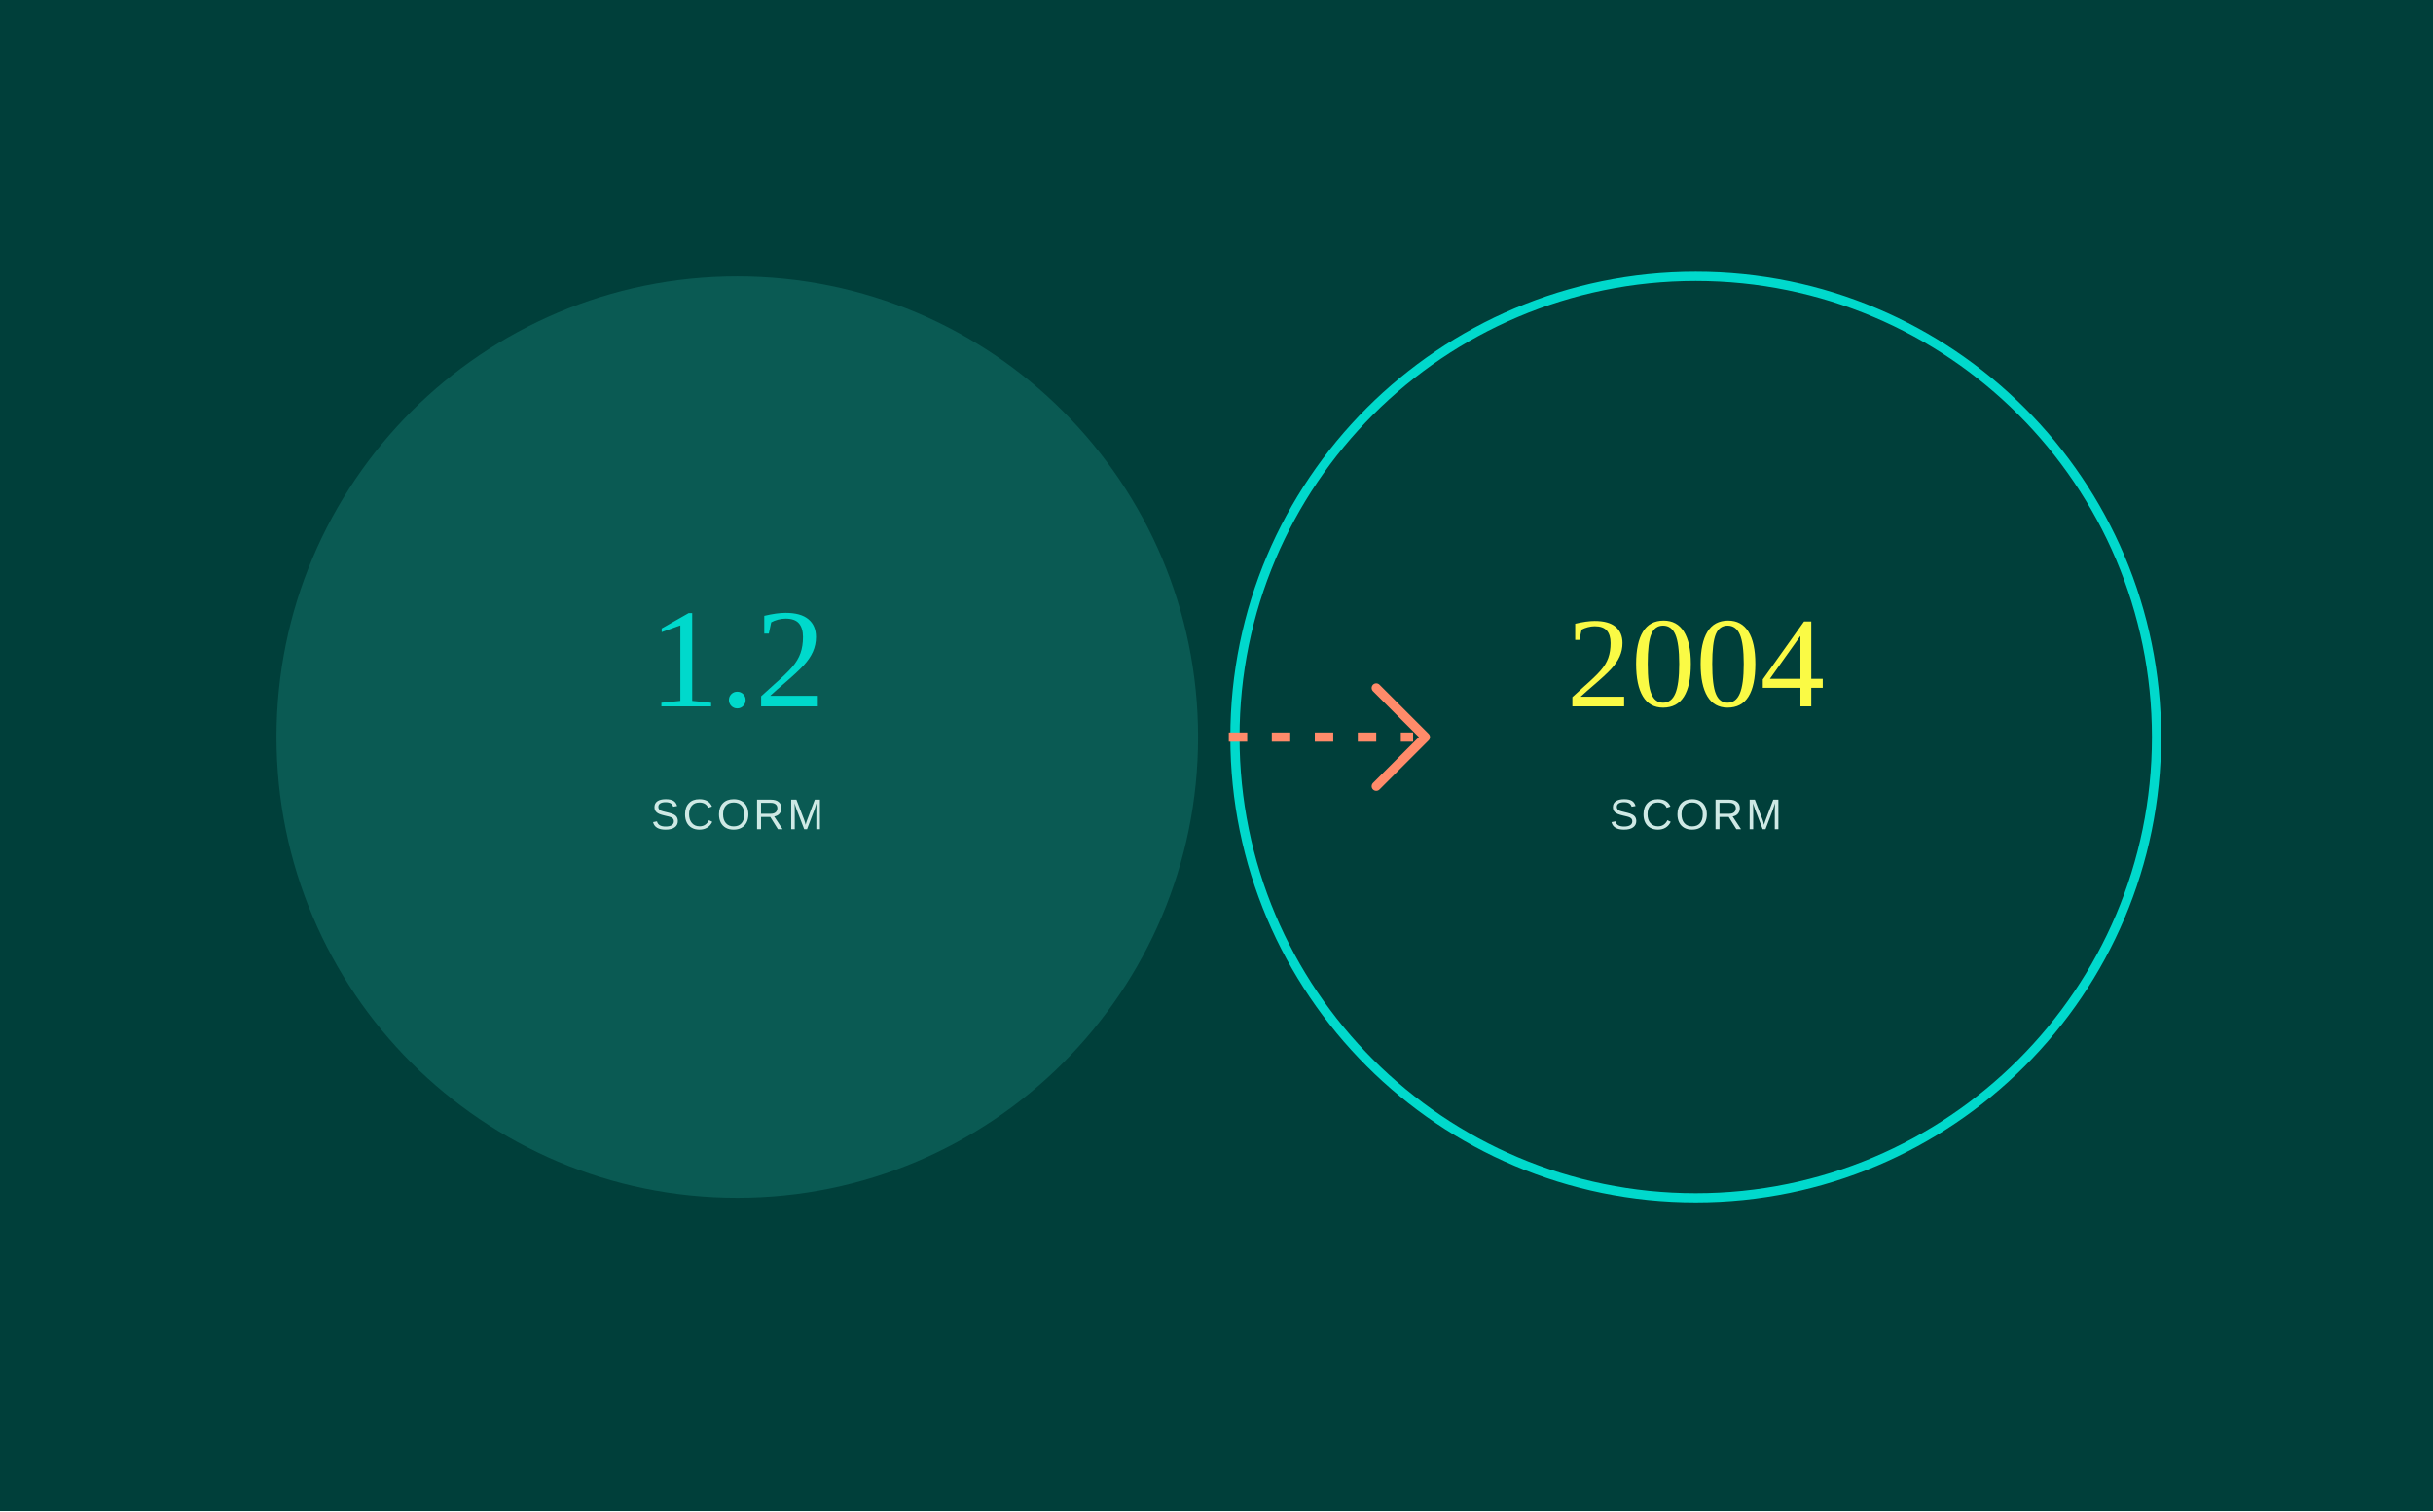
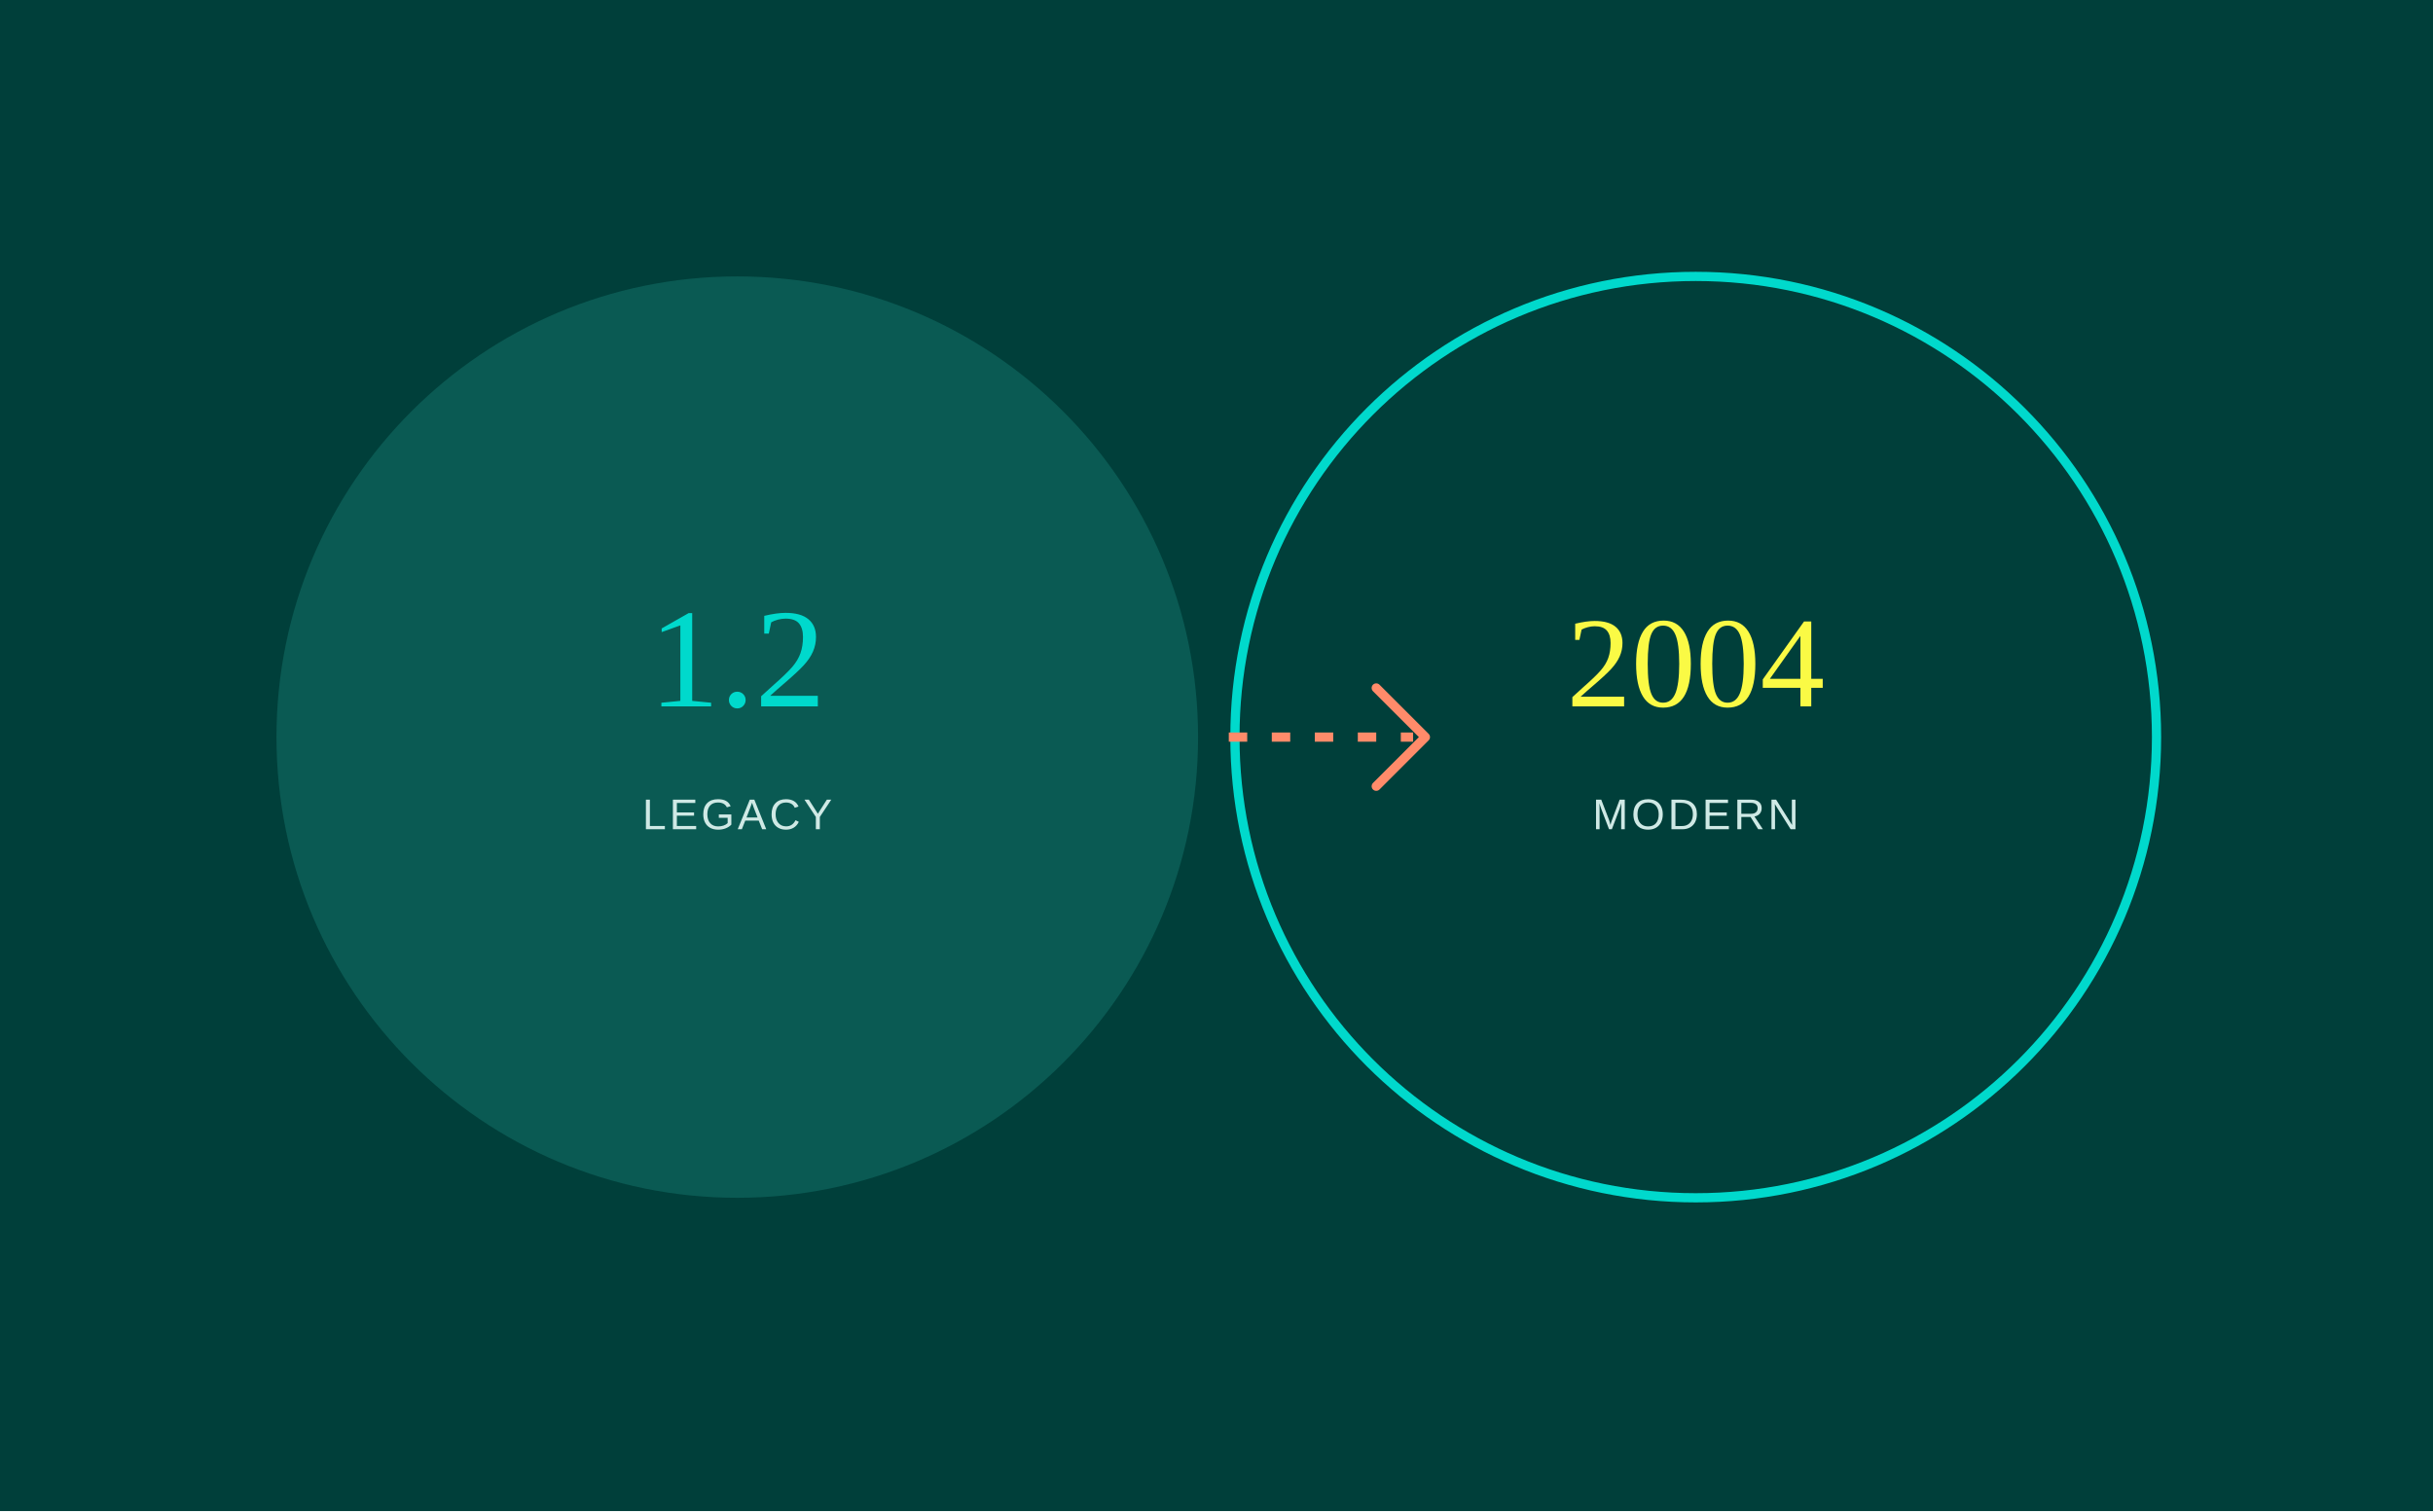
- <svg xmlns="http://www.w3.org/2000/svg" viewBox="0 0 792 492" role="img" aria-label="SCORM 1.2 vs. SCORM 2004: What Actually Matters for Course Authors">
+ <svg xmlns="http://www.w3.org/2000/svg" viewBox="0 0 792 492" role="img" aria-label="Trackable Course Formats: What Matters for Course Authors">
  <rect width="792" height="492" fill="#003f3a" />
  <circle cx="240" cy="240" r="150" fill="#0a5a53" />
  <circle cx="552" cy="240" r="150" fill="#003f3a" stroke="#00d9cc" stroke-width="3" />
  <text x="240" y="230" text-anchor="middle" font-family="National 2 Condensed, Arial, sans-serif" font-size="46" fill="#00d9cc">1.2</text>
-   <text x="240" y="270" text-anchor="middle" font-family="Arial, sans-serif" font-size="14" fill="#cfe9e5" letter-spacing="1">SCORM</text>
+   <text x="240" y="270" text-anchor="middle" font-family="Arial, sans-serif" font-size="14" fill="#cfe9e5" letter-spacing="1">LEGACY</text>
  <text x="552" y="230" text-anchor="middle" font-family="National 2 Condensed, Arial, sans-serif" font-size="42" fill="#fafa45">2004</text>
-   <text x="552" y="270" text-anchor="middle" font-family="Arial, sans-serif" font-size="14" fill="#cfe9e5" letter-spacing="1">SCORM</text>
+   <text x="552" y="270" text-anchor="middle" font-family="Arial, sans-serif" font-size="14" fill="#cfe9e5" letter-spacing="1">MODERN</text>
  <path d="M400 240h60" stroke="#ff8b6a" stroke-width="3" stroke-dasharray="6 8" />
  <path d="M448 224l16 16-16 16" stroke="#ff8b6a" stroke-width="3" fill="none" stroke-linecap="round" stroke-linejoin="round" />
</svg>
